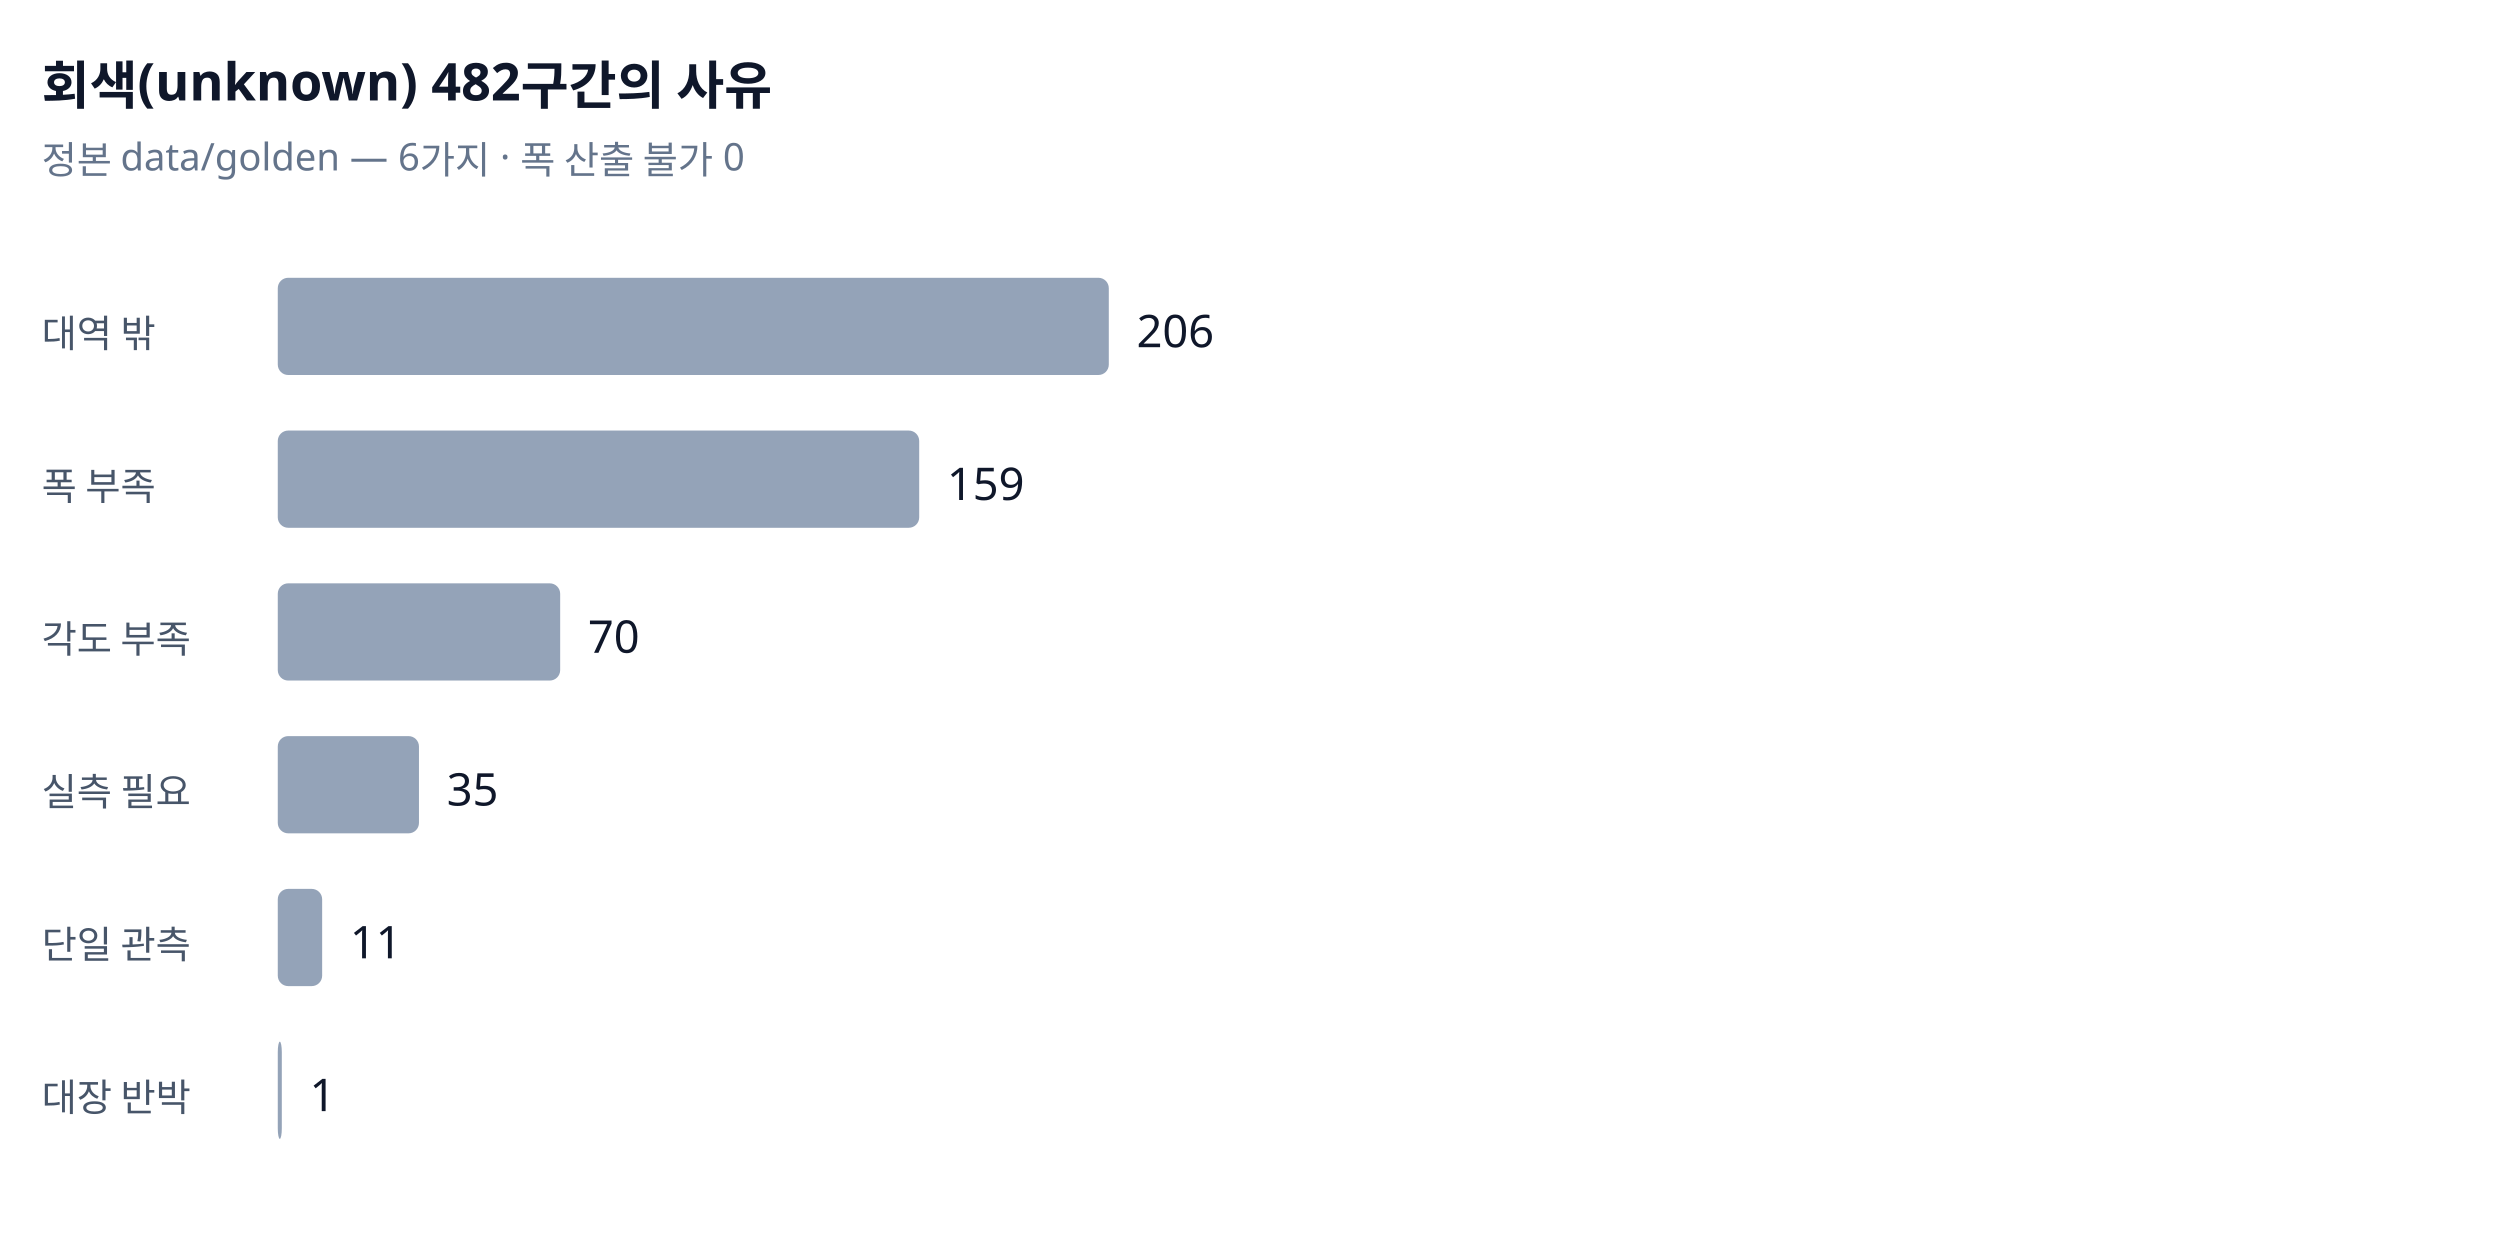
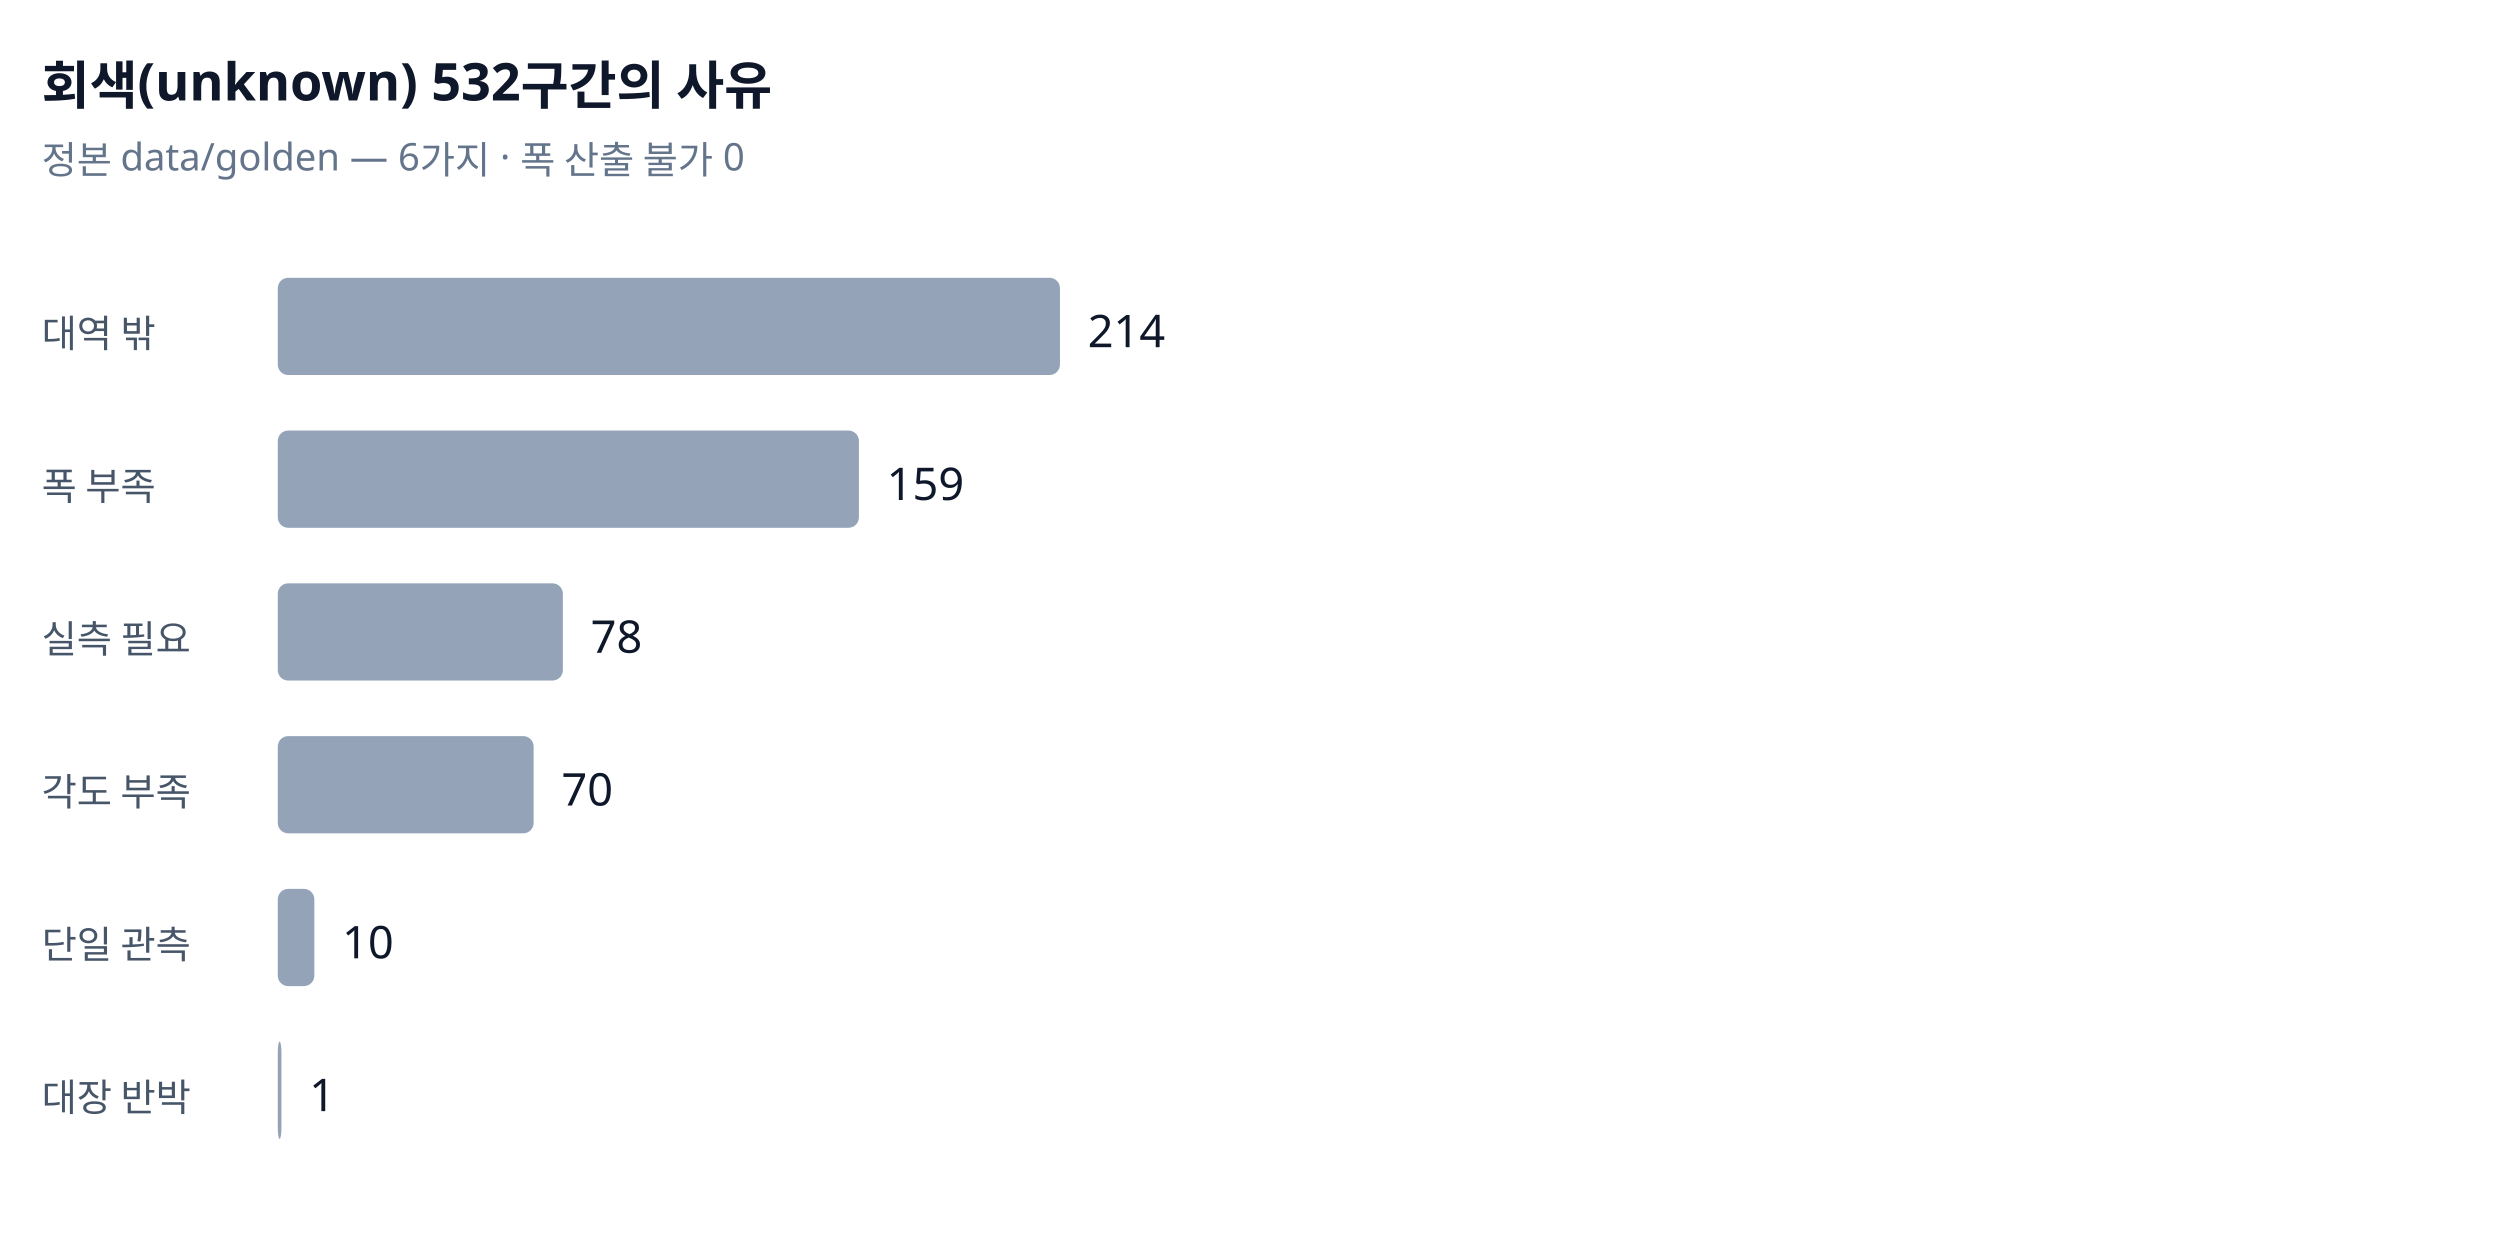
<svg xmlns="http://www.w3.org/2000/svg" viewBox="0 0 720 360" width="720" height="360" font-family="Pretendard, system-ui, sans-serif">
  <rect width="720" height="360" fill="#fff" />
-   <text x="12" y="30" font-size="15" font-weight="700" fill="#0f172a">회색(unknown) 482구간의 사유</text>
+   <text x="12" y="30" font-size="15" font-weight="700" fill="#0f172a">회색(unknown) 532구간의 사유</text>
  <text x="12" y="50" font-size="11" fill="#64748b">정본 data/golden — 6가지 · 폭 산출 불가 0</text>
-   <rect x="80" y="80" width="239.336" height="28" fill="#94a3b8" rx="3" />
-   <text x="327.336" y="100" font-size="13" fill="#0f172a">206</text>
+   <rect x="80" y="80" width="225.263" height="28" fill="#94a3b8" rx="3" />
+   <text x="313.263" y="100" font-size="13" fill="#0f172a">214</text>
  <text x="12" y="100" font-size="11" fill="#475569">대역 밖</text>
-   <rect x="80" y="124" width="184.73" height="28" fill="#94a3b8" rx="3" />
-   <text x="272.73" y="144" font-size="13" fill="#0f172a">159</text>
+   <rect x="80" y="124" width="167.368" height="28" fill="#94a3b8" rx="3" />
+   <text x="255.368" y="144" font-size="13" fill="#0f172a">159</text>
  <text x="12" y="144" font-size="11" fill="#475569">폭 부족</text>
-   <rect x="80" y="168" width="81.328" height="28" fill="#94a3b8" rx="3" />
-   <text x="169.328" y="188" font-size="13" fill="#0f172a">70</text>
-   <text x="12" y="188" font-size="11" fill="#475569">각도 부족</text>
-   <rect x="80" y="212" width="40.664" height="28" fill="#94a3b8" rx="3" />
-   <text x="128.664" y="232" font-size="13" fill="#0f172a">35</text>
-   <text x="12" y="232" font-size="11" fill="#475569">실측 필요</text>
-   <rect x="80" y="256" width="12.78" height="28" fill="#94a3b8" rx="3" />
-   <text x="100.78" y="276" font-size="13" fill="#0f172a">11</text>
+   <rect x="80" y="168" width="82.105" height="28" fill="#94a3b8" rx="3" />
+   <text x="170.105" y="188" font-size="13" fill="#0f172a">78</text>
+   <text x="12" y="188" font-size="11" fill="#475569">실측 필요</text>
+   <rect x="80" y="212" width="73.684" height="28" fill="#94a3b8" rx="3" />
+   <text x="161.684" y="232" font-size="13" fill="#0f172a">70</text>
+   <text x="12" y="232" font-size="11" fill="#475569">각도 부족</text>
+   <rect x="80" y="256" width="10.526" height="28" fill="#94a3b8" rx="3" />
+   <text x="98.526" y="276" font-size="13" fill="#0f172a">10</text>
  <text x="12" y="276" font-size="11" fill="#475569">단일 관측</text>
-   <rect x="80" y="300" width="1.162" height="28" fill="#94a3b8" rx="3" />
-   <text x="89.162" y="320" font-size="13" fill="#0f172a">1</text>
+   <rect x="80" y="300" width="1.053" height="28" fill="#94a3b8" rx="3" />
+   <text x="89.053" y="320" font-size="13" fill="#0f172a">1</text>
  <text x="12" y="320" font-size="11" fill="#475569">대장 반박</text>
</svg>
